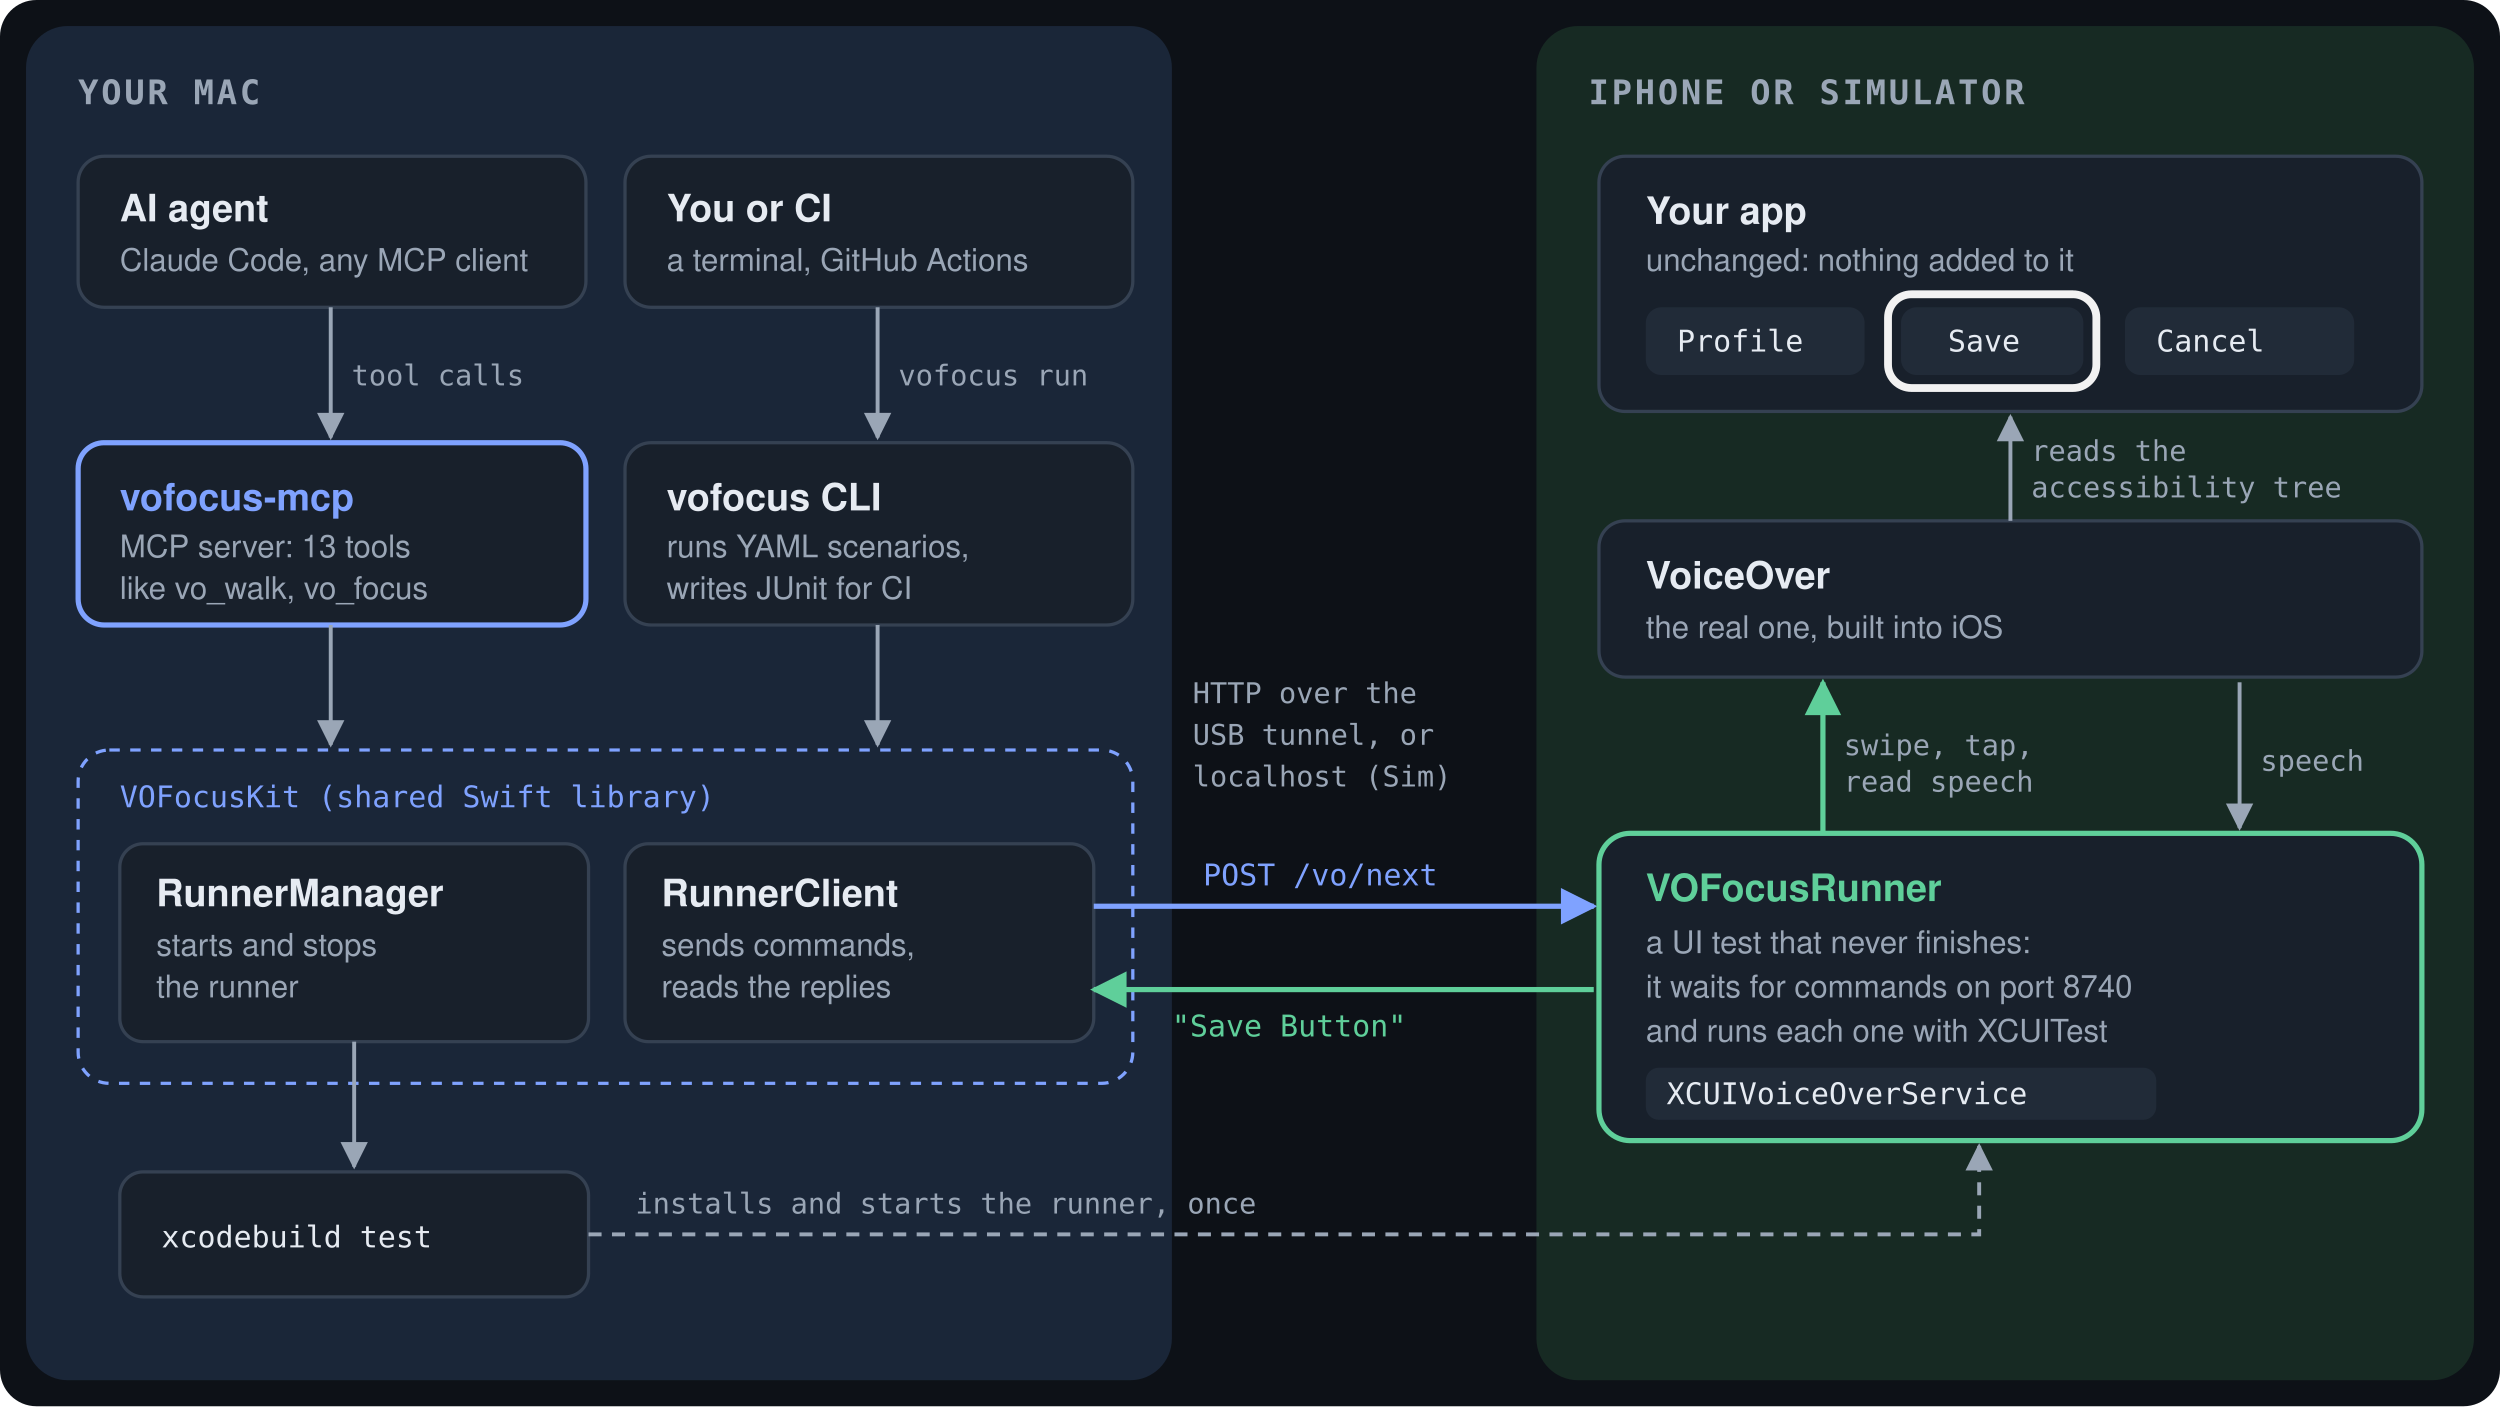
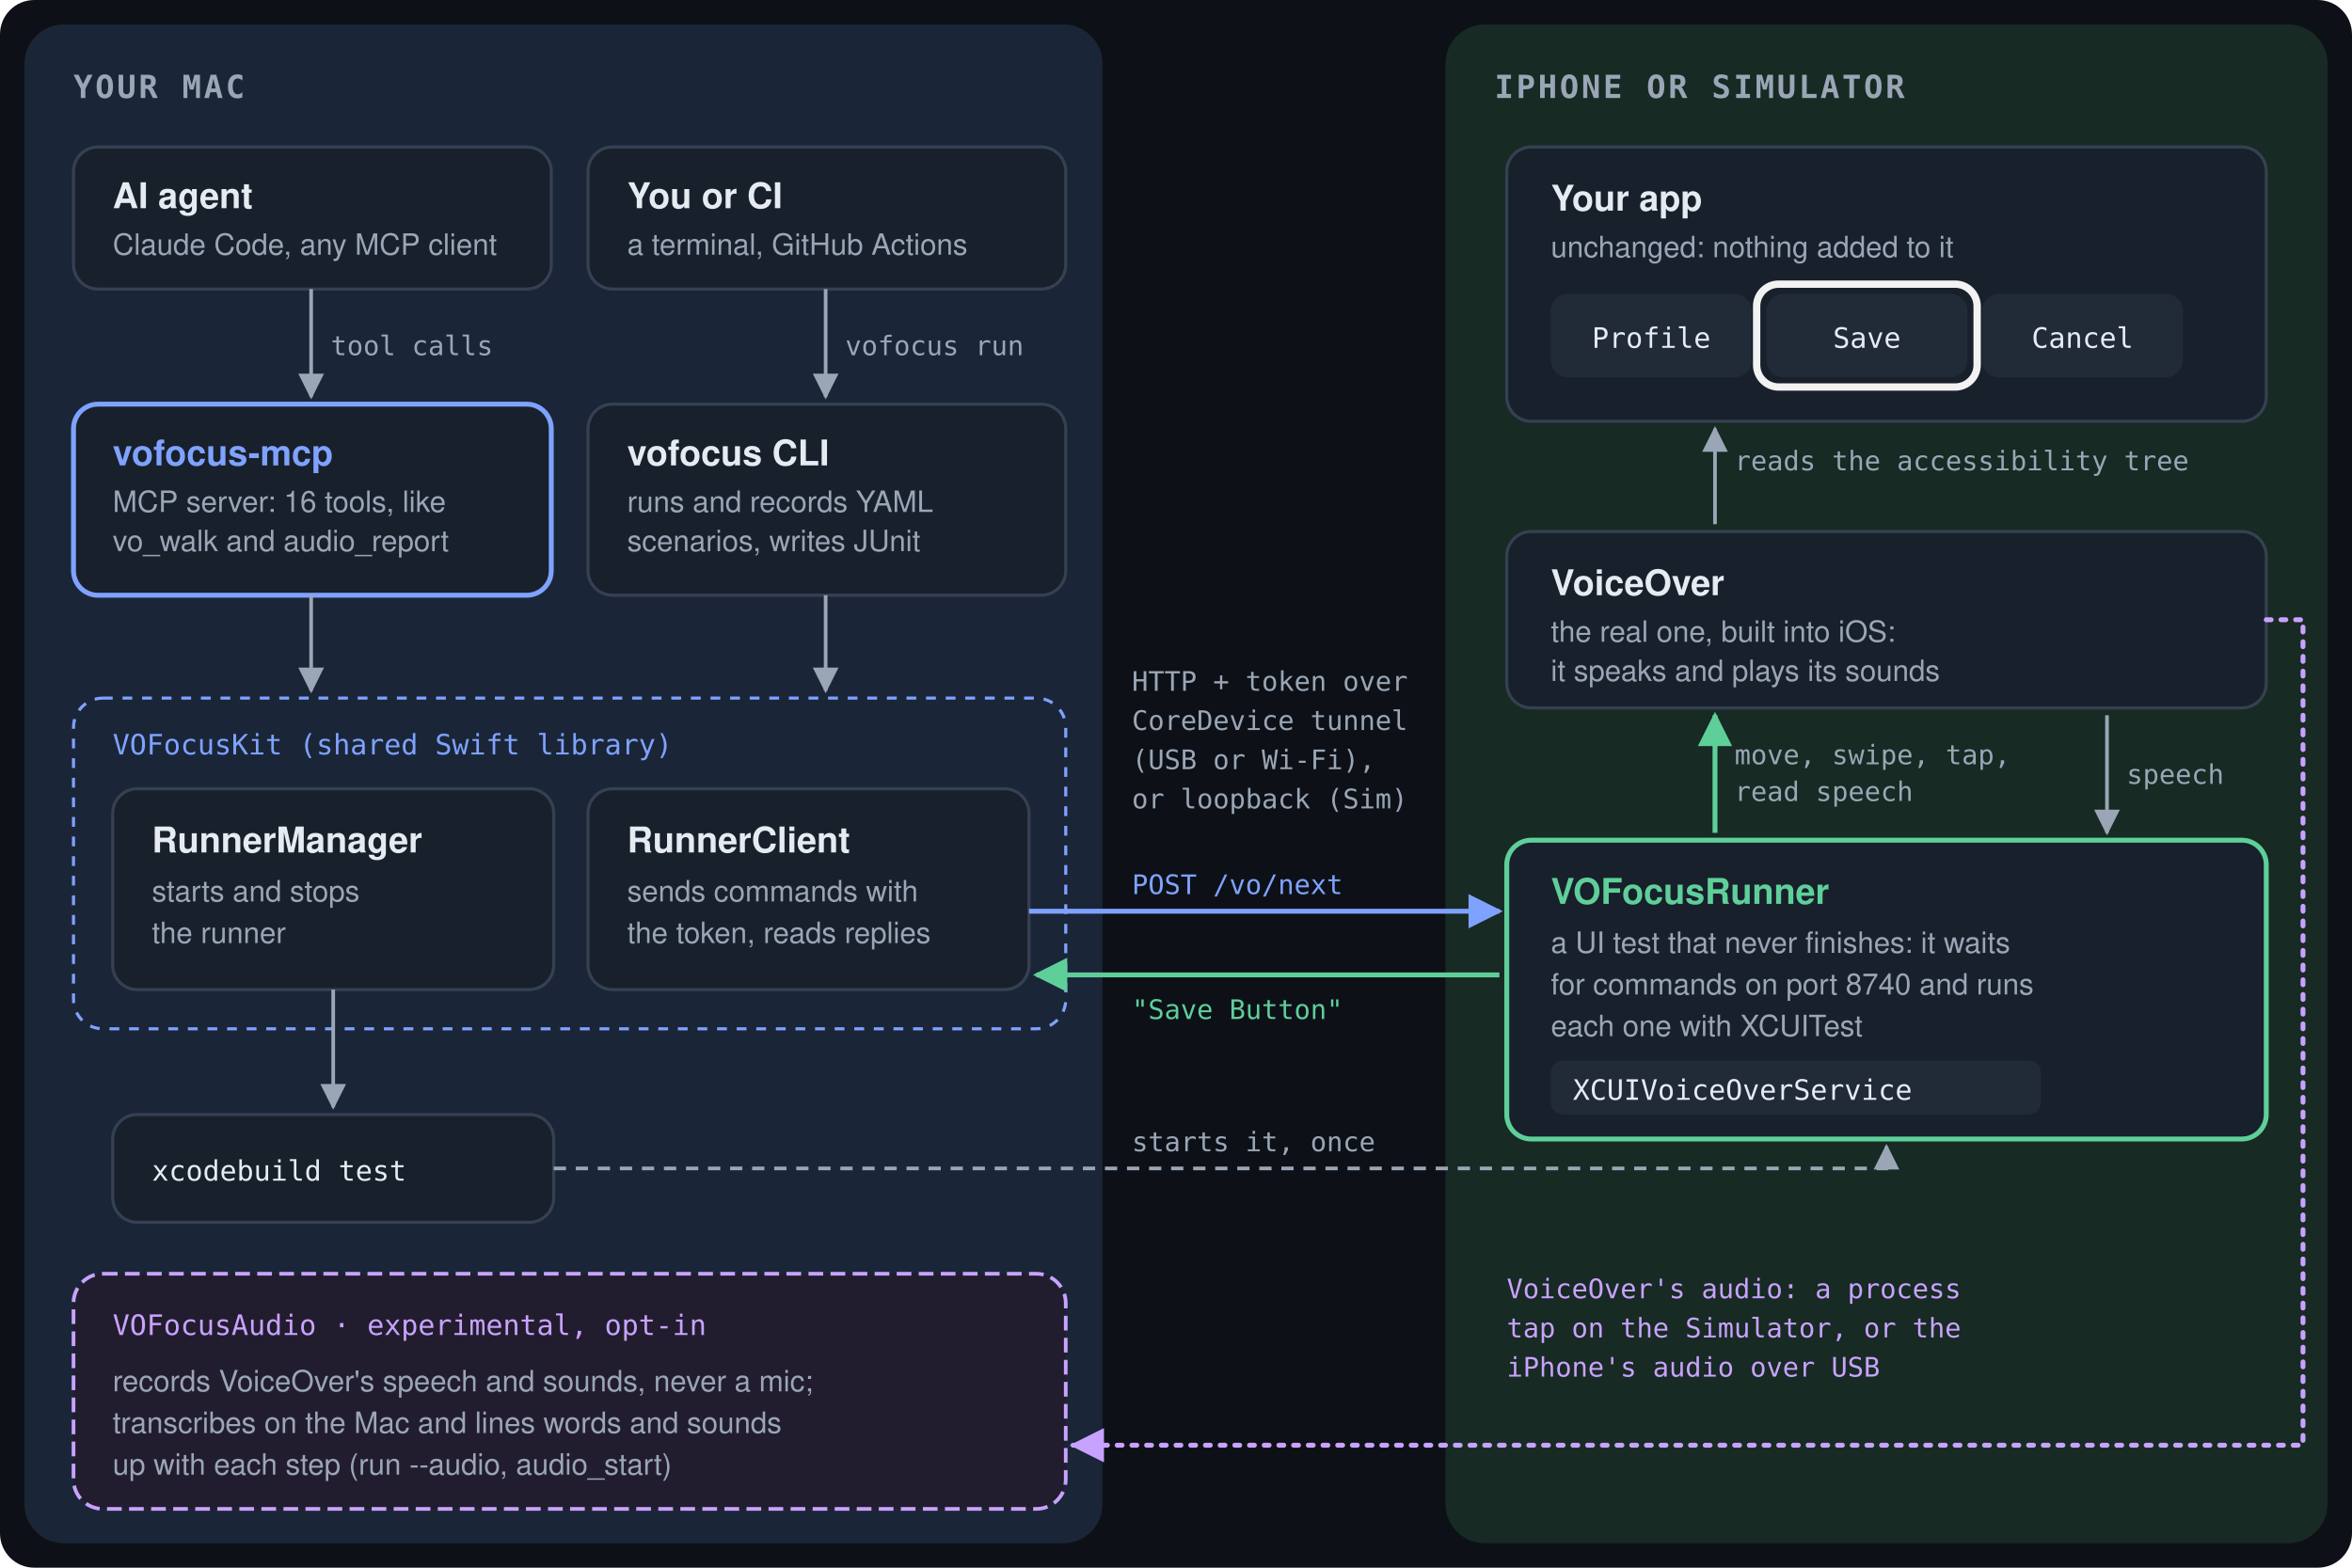
- <svg xmlns="http://www.w3.org/2000/svg" width="960" height="540" viewBox="0 0 960 540" role="img" aria-labelledby="svg-title svg-desc">
+ <svg xmlns="http://www.w3.org/2000/svg" width="960" height="640" viewBox="0 0 960 640" role="img" aria-labelledby="svg-title svg-desc">
  <style>
.bg{fill:#0d1117} .zone-mac{fill:#1a2638} .zone-dev{fill:#172a23}
.box{fill:#18202b;stroke:#354152;stroke-width:1.25}
.box-kit{fill:none;stroke:#7fa2ff;stroke-width:1.25;stroke-dasharray:4 4}
.box-run{fill:#18202b;stroke:#5fcf9a;stroke-width:2}
.box-mcp{fill:#18202b;stroke:#7fa2ff;stroke-width:2}
+ .box-aud{fill:#221d2e;stroke:#c9a2ff;stroke-width:1.5;stroke-dasharray:6 3}
.ring{fill:none;stroke:#f2f2f2;stroke-width:3} .chip{fill:#212b38}
.t-zone{font:600 13px ui-monospace, SFMono-Regular, Menlo, Consolas, monospace;letter-spacing:.08em;fill:#9aa6b6}
.t-title{font:600 14.5px -apple-system, BlinkMacSystemFont, 'Segoe UI', Helvetica, Arial, sans-serif;fill:#e6ebf2} .t-sub{font:400 12px -apple-system, BlinkMacSystemFont, 'Segoe UI', Helvetica, Arial, sans-serif;fill:#9aa6b6}
.t-mono{font:500 11.5px ui-monospace, SFMono-Regular, Menlo, Consolas, monospace;fill:#e6ebf2} .t-edge{font:400 11px ui-monospace, SFMono-Regular, Menlo, Consolas, monospace;fill:#9aa6b6}
- .t-acc{fill:#7fa2ff} .t-dev{fill:#5fcf9a}
+ .t-acc{fill:#7fa2ff} .t-dev{fill:#5fcf9a} .t-aud{fill:#c9a2ff}
.edge{stroke:#9aa6b6;stroke-width:1.5;fill:none} .edge-acc{stroke:#7fa2ff;stroke-width:2;fill:none}
- .edge-dev{stroke:#5fcf9a;stroke-width:2;fill:none} .dashed{stroke-dasharray:5 4}
- .head{fill:#9aa6b6} .head-acc{fill:#7fa2ff} .head-dev{fill:#5fcf9a}
+ .edge-dev{stroke:#5fcf9a;stroke-width:2;fill:none} .edge-aud{stroke:#c9a2ff;stroke-width:2;fill:none;stroke-dasharray:2 4;stroke-linecap:round}
+ .dashed{stroke-dasharray:5 4}
+ .head{fill:#9aa6b6} .head-acc{fill:#7fa2ff} .head-dev{fill:#5fcf9a} .head-aud{fill:#c9a2ff}
</style>
-   <rect class="bg" width="960" height="540" rx="14" />
+   <rect class="bg" width="960" height="640" rx="14" />
  <defs>
    <marker id="h" viewBox="0 0 10 10" refX="9" refY="5" markerWidth="7" markerHeight="7" orient="auto-start-reverse">
      <path class="head" d="M0,0 L10,5 L0,10 z" />
    </marker>
    <marker id="ha" viewBox="0 0 10 10" refX="9" refY="5" markerWidth="7" markerHeight="7" orient="auto-start-reverse">
      <path class="head-acc" d="M0,0 L10,5 L0,10 z" />
    </marker>
    <marker id="hd" viewBox="0 0 10 10" refX="9" refY="5" markerWidth="7" markerHeight="7" orient="auto-start-reverse">
      <path class="head-dev" d="M0,0 L10,5 L0,10 z" />
    </marker>
+     <marker id="hu" viewBox="0 0 10 10" refX="9" refY="5" markerWidth="7" markerHeight="7" orient="auto-start-reverse">
+       <path class="head-aud" d="M0,0 L10,5 L0,10 z" />
+     </marker>
  </defs>
-   <rect class="zone-mac" x="10" y="10" width="440" height="520" rx="16" />
-   <rect class="zone-dev" x="590" y="10" width="360" height="520" rx="16" />
+   <rect class="zone-mac" x="10" y="10" width="440" height="620" rx="16" />
+   <rect class="zone-dev" x="590" y="10" width="360" height="620" rx="16" />
  <text class="t-zone" x="30" y="40">YOUR MAC</text>
  <text class="t-zone" x="610" y="40">IPHONE OR SIMULATOR</text>
  <rect class="box" x="30" y="60" width="195" height="58" rx="10" />
  <text class="t-title" x="46" y="85">AI agent</text>
  <text class="t-sub" x="46" y="104">Claude Code, any MCP client</text>
  <rect class="box" x="240" y="60" width="195" height="58" rx="10" />
  <text class="t-title" x="256" y="85">You or CI</text>
  <text class="t-sub" x="256" y="104">a terminal, GitHub Actions</text>
-   <path class="edge" d="M127,118 V168" marker-end="url(#h)" />
-   <text class="t-edge" x="135" y="148">tool calls</text>
-   <path class="edge" d="M337,118 V168" marker-end="url(#h)" />
-   <text class="t-edge" x="345" y="148">vofocus run</text>
-   <rect class="box-mcp" x="30" y="170" width="195" height="70" rx="10" />
-   <text class="t-title t-acc" x="46" y="196">vofocus-mcp</text>
-   <text class="t-sub" x="46" y="214">MCP server: 13 tools</text>
-   <text class="t-sub" x="46" y="230">like vo_walk, vo_focus</text>
-   <rect class="box" x="240" y="170" width="195" height="70" rx="10" />
-   <text class="t-title" x="256" y="196">vofocus CLI</text>
-   <text class="t-sub" x="256" y="214">runs YAML scenarios,</text>
-   <text class="t-sub" x="256" y="230">writes JUnit for CI</text>
-   <path class="edge" d="M127,240 V286" marker-end="url(#h)" />
-   <path class="edge" d="M337,240 V286" marker-end="url(#h)" />
-   <rect class="box-kit" x="30" y="288" width="405" height="128" rx="12" />
-   <text class="t-mono t-acc" x="46" y="310">VOFocusKit (shared Swift library)</text>
-   <rect class="box" x="46" y="324" width="180" height="76" rx="9" />
-   <text class="t-title" x="60" y="348">RunnerManager</text>
-   <text class="t-sub" x="60" y="367">starts and stops</text>
-   <text class="t-sub" x="60" y="383">the runner</text>
-   <rect class="box" x="240" y="324" width="180" height="76" rx="9" />
-   <text class="t-title" x="254" y="348">RunnerClient</text>
-   <text class="t-sub" x="254" y="367">sends commands,</text>
-   <text class="t-sub" x="254" y="383">reads the replies</text>
-   <path class="edge" d="M136,400 V448" marker-end="url(#h)" />
-   <rect class="box" x="46" y="450" width="180" height="48" rx="9" />
-   <text class="t-mono" x="62" y="479">xcodebuild test</text>
-   <path class="edge dashed" d="M226,474 H760 V440" marker-end="url(#h)" />
-   <text class="t-edge" x="244" y="466">installs and starts the runner, once</text>
-   <path class="edge-acc" d="M420,348 H612" marker-end="url(#ha)" />
-   <path class="edge-dev" d="M612,380 H420" marker-end="url(#hd)" />
-   <text class="t-mono t-acc" x="462" y="340">POST /vo/next</text>
-   <text class="t-mono t-dev" x="450" y="398">"Save Button"</text>
-   <text class="t-edge" x="458" y="270">HTTP over the</text>
-   <text class="t-edge" x="458" y="286">USB tunnel, or</text>
-   <text class="t-edge" x="458" y="302">localhost (Sim)</text>
-   <rect class="box-run" x="614" y="320" width="316" height="118" rx="12" />
-   <text class="t-title t-dev" x="632" y="346">VOFocusRunner</text>
-   <text class="t-sub" x="632" y="366">a UI test that never finishes:</text>
-   <text class="t-sub" x="632" y="383">it waits for commands on port 8740</text>
-   <text class="t-sub" x="632" y="400">and runs each one with XCUITest</text>
-   <rect class="chip" x="632" y="410" width="196" height="20" rx="5" />
-   <text class="t-mono" x="640" y="424">XCUIVoiceOverService</text>
-   <path class="edge-dev" d="M700,320 V262" marker-end="url(#hd)" />
-   <text class="t-edge" x="708" y="290">swipe, tap,</text>
-   <text class="t-edge" x="708" y="304">read speech</text>
-   <path class="edge" d="M860,262 V318" marker-end="url(#h)" />
-   <text class="t-edge" x="868" y="296">speech</text>
-   <rect class="box" x="614" y="200" width="316" height="60" rx="10" />
-   <text class="t-title" x="632" y="226">VoiceOver</text>
-   <text class="t-sub" x="632" y="245">the real one, built into iOS</text>
-   <path class="edge" d="M772,200 V160" marker-end="url(#h)" />
-   <text class="t-edge" x="780" y="177">reads the</text>
-   <text class="t-edge" x="780" y="191">accessibility tree</text>
-   <rect class="box" x="614" y="60" width="316" height="98" rx="10" />
-   <text class="t-title" x="632" y="86">Your app</text>
-   <text class="t-sub" x="632" y="104">unchanged: nothing added to it</text>
-   <rect class="chip" x="632" y="118" width="84" height="26" rx="6" />
-   <text class="t-mono" x="644" y="135">Profile</text>
-   <rect class="chip" x="730" y="118" width="70" height="26" rx="6" />
-   <text class="t-mono" x="748" y="135">Save</text>
-   <rect class="ring" x="725" y="113" width="80" height="36" rx="9" />
-   <rect class="chip" x="816" y="118" width="88" height="26" rx="6" />
-   <text class="t-mono" x="828" y="135">Cancel</text>
+   <path class="edge" d="M127,118 L127,162" marker-end="url(#h)" />
+   <text class="t-edge" x="135" y="145">tool calls</text>
+   <path class="edge" d="M337,118 L337,162" marker-end="url(#h)" />
+   <text class="t-edge" x="345" y="145">vofocus run</text>
+   <rect class="box-mcp" x="30" y="165" width="195" height="78" rx="10" />
+   <text class="t-title t-acc" x="46" y="190">vofocus-mcp</text>
+   <text class="t-sub" x="46" y="209">MCP server: 16 tools, like</text>
+   <text class="t-sub" x="46" y="225">vo_walk and audio_report</text>
+   <rect class="box" x="240" y="165" width="195" height="78" rx="10" />
+   <text class="t-title" x="256" y="190">vofocus CLI</text>
+   <text class="t-sub" x="256" y="209">runs and records YAML</text>
+   <text class="t-sub" x="256" y="225">scenarios, writes JUnit</text>
+   <path class="edge" d="M127,243 L127,282" marker-end="url(#h)" />
+   <path class="edge" d="M337,243 L337,282" marker-end="url(#h)" />
+   <rect class="box-kit" x="30" y="285" width="405" height="135" rx="12" />
+   <text class="t-mono t-acc" x="46" y="308">VOFocusKit (shared Swift library)</text>
+   <rect class="box" x="46" y="322" width="180" height="82" rx="10" />
+   <text class="t-title" x="62" y="348">RunnerManager</text>
+   <text class="t-sub" x="62" y="368">starts and stops</text>
+   <text class="t-sub" x="62" y="385">the runner</text>
+   <rect class="box" x="240" y="322" width="180" height="82" rx="10" />
+   <text class="t-title" x="256" y="348">RunnerClient</text>
+   <text class="t-sub" x="256" y="368">sends commands with</text>
+   <text class="t-sub" x="256" y="385">the token, reads replies</text>
+   <path class="edge" d="M136,404 L136,452" marker-end="url(#h)" />
+   <rect class="box" x="46" y="455" width="180" height="44" rx="10" />
+   <text class="t-mono" x="62" y="482">xcodebuild test</text>
+   <rect class="box-aud" x="30" y="520" width="405" height="96" rx="12" />
+   <text class="t-mono t-aud" x="46" y="545">VOFocusAudio · experimental, opt-in</text>
+   <text class="t-sub" x="46" y="568">records VoiceOver's speech and sounds, never a mic;</text>
+   <text class="t-sub" x="46" y="585">transcribes on the Mac and lines words and sounds</text>
+   <text class="t-sub" x="46" y="602">up with each step (run --audio, audio_start)</text>
+   <rect class="box" x="615" y="60" width="310" height="112" rx="10" />
+   <text class="t-title" x="633" y="86">Your app</text>
+   <text class="t-sub" x="633" y="105">unchanged: nothing added to it</text>
+   <rect class="chip" x="633" y="120" width="82" height="34" rx="7" />
+   <text class="t-mono" x="674" y="142" text-anchor="middle">Profile</text>
+   <rect class="chip" x="721" y="120" width="82" height="34" rx="7" />
+   <text class="t-mono" x="762" y="142" text-anchor="middle">Save</text>
+   <rect class="chip" x="809" y="120" width="82" height="34" rx="7" />
+   <text class="t-mono" x="850" y="142" text-anchor="middle">Cancel</text>
+   <rect class="ring" x="717" y="116" width="90" height="42" rx="9" />
+   <path class="edge" d="M700,214 L700,175" marker-end="url(#h)" />
+   <text class="t-edge" x="708" y="192">reads the accessibility tree</text>
+   <rect class="box" x="615" y="217" width="310" height="72" rx="10" />
+   <text class="t-title" x="633" y="243">VoiceOver</text>
+   <text class="t-sub" x="633" y="262">the real one, built into iOS:</text>
+   <text class="t-sub" x="633" y="278">it speaks and plays its sounds</text>
+   <path class="edge-dev" d="M700,340 L700,292" marker-end="url(#hd)" />
+   <text class="t-edge" x="708" y="312">move, swipe, tap,</text>
+   <text class="t-edge" x="708" y="327">read speech</text>
+   <path class="edge" d="M860,292 L860,340" marker-end="url(#h)" />
+   <text class="t-edge" x="868" y="320">speech</text>
+   <rect class="box-run" x="615" y="343" width="310" height="122" rx="10" />
+   <text class="t-title t-dev" x="633" y="369">VOFocusRunner</text>
+   <text class="t-sub" x="633" y="389">a UI test that never finishes: it waits</text>
+   <text class="t-sub" x="633" y="406">for commands on port 8740 and runs</text>
+   <text class="t-sub" x="633" y="423">each one with XCUITest</text>
+   <rect class="chip" x="633" y="433" width="200" height="22" rx="5" />
+   <text class="t-mono" x="642" y="449">XCUIVoiceOverService</text>
+   <text class="t-edge" x="462" y="282">HTTP + token over</text>
+   <text class="t-edge" x="462" y="298">CoreDevice tunnel</text>
+   <text class="t-edge" x="462" y="314">(USB or Wi-Fi),</text>
+   <text class="t-edge" x="462" y="330">or loopback (Sim)</text>
+   <path class="edge-acc" d="M420,372 L612,372" marker-end="url(#ha)" />
+   <text class="t-edge t-acc" x="462" y="365">POST /vo/next</text>
+   <path class="edge-dev" d="M612,398 L423,398" marker-end="url(#hd)" />
+   <text class="t-edge t-dev" x="462" y="416">"Save Button"</text>
+   <path class="edge dashed" d="M226,477 L770,477 L770,468" marker-end="url(#h)" />
+   <text class="t-edge" x="462" y="470">starts it, once</text>
+   <path class="edge-aud" d="M925,253 L940,253 L940,590 L438,590" marker-end="url(#hu)" />
+   <text class="t-edge t-aud" x="615" y="530">VoiceOver's audio: a process</text>
+   <text class="t-edge t-aud" x="615" y="546">tap on the Simulator, or the</text>
+   <text class="t-edge t-aud" x="615" y="562">iPhone's audio over USB</text>
</svg>
